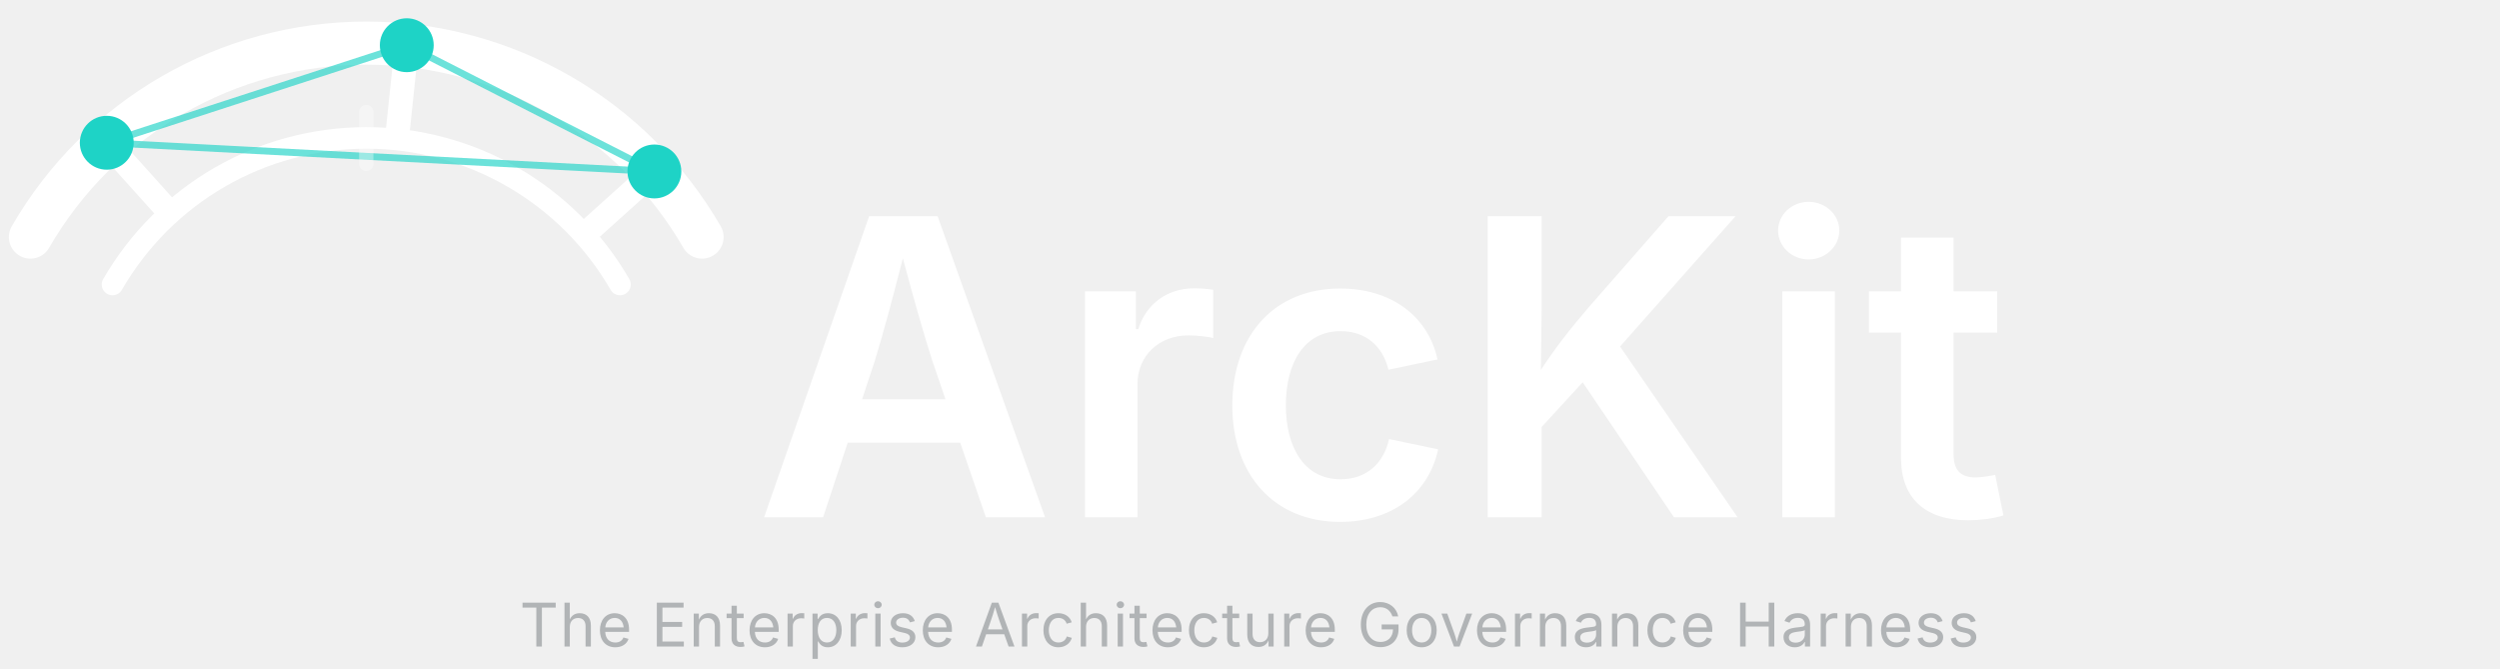
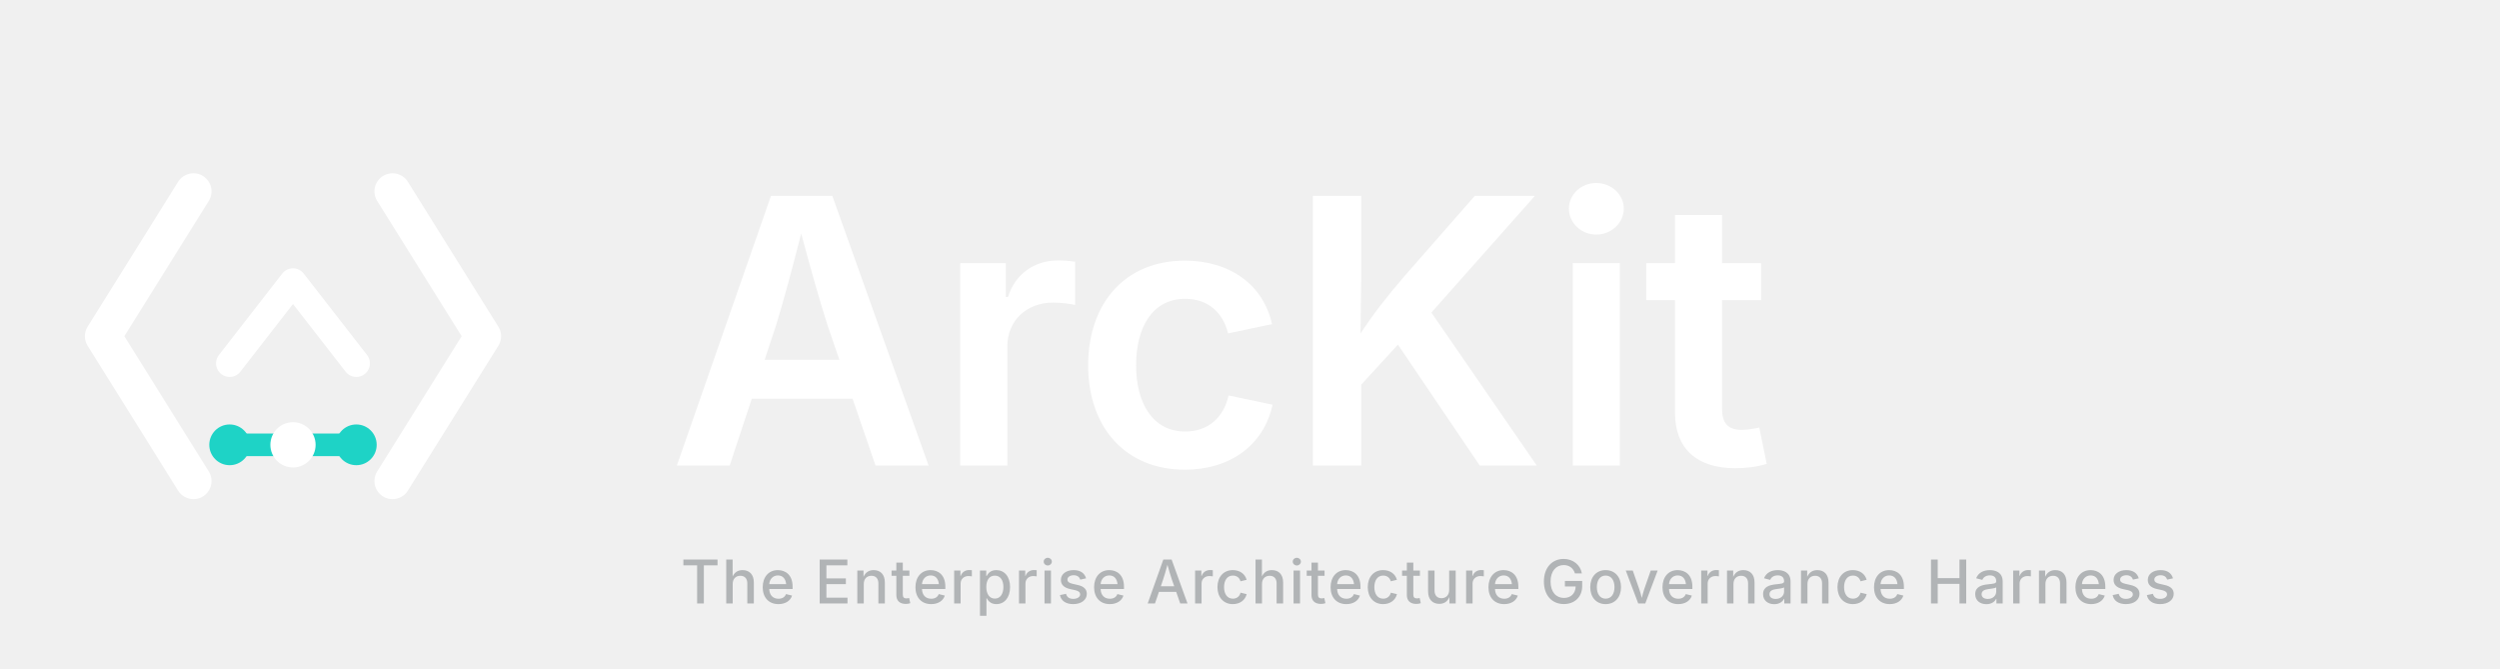
<svg xmlns="http://www.w3.org/2000/svg" width="580" height="155" viewBox="0 0 580 155" role="img" aria-label="ArcKit - The Enterprise Architecture Governance Harness">
-   <g fill="none">
-     <path d="M 7.06,55.00 A 90.00,90.00 0 0 1 162.94,55.00" stroke="#FFFFFF" stroke-width="10" stroke-linecap="round" />
-     <path d="M 26.11,66.00 A 68.00,68.00 0 0 1 143.89,66.00" stroke="#FFFFFF" stroke-width="5.00" stroke-linecap="round" />
-     <g stroke="#1ED3C6" stroke-width="1.6" stroke-linecap="round" stroke-opacity="0.65">
-       <line x1="24.78" y1="33.12" x2="94.41" y2="10.49" />
-       <line x1="94.41" y1="10.49" x2="151.88" y2="39.78" />
-       <line x1="24.78" y1="33.12" x2="151.88" y2="39.78" />
+   <g transform="translate(5, 15) scale(1.05)">
+     <g fill="none" stroke="#FFFFFF" stroke-width="8" stroke-linecap="round" stroke-linejoin="round">
+       <polyline points="38,28 18,60 38,92" />
+       <polyline points="82,28 102,60 82,92" />
    </g>
-     <line x1="38.16" y1="47.98" x2="24.78" y2="33.12" stroke="#FFFFFF" stroke-width="5.56" stroke-linecap="round" />
-     <line x1="92.32" y1="30.38" x2="94.41" y2="10.49" stroke="#FFFFFF" stroke-width="5.56" stroke-linecap="round" />
-     <line x1="137.02" y1="53.16" x2="151.88" y2="39.78" stroke="#FFFFFF" stroke-width="5.56" stroke-linecap="round" />
-     <circle cx="24.78" cy="33.12" r="6.25" fill="#1ED3C6" />
-     <circle cx="94.41" cy="10.49" r="6.25" fill="#1ED3C6" />
-     <circle cx="151.88" cy="39.78" r="6.25" fill="#1ED3C6" />
-     <line x1="79.00" y1="32.00" x2="91.00" y2="32.00" stroke="#FFFFFF" stroke-opacity="0.35" stroke-width="3.33" stroke-linecap="round" />
-     <line x1="85.00" y1="26.00" x2="85.00" y2="38.00" stroke="#FFFFFF" stroke-opacity="0.35" stroke-width="3.33" stroke-linecap="round" />
+     <polyline points="46,66 60,48 74,66" fill="none" stroke="#FFFFFF" stroke-width="6" stroke-linecap="round" stroke-linejoin="round" />
+     <line x1="46" y1="84" x2="74" y2="84" stroke="#1ED3C6" stroke-width="5" stroke-linecap="round" />
+     <circle cx="46" cy="84" r="4.5" fill="#1ED3C6" />
+     <circle cx="74" cy="84" r="4.5" fill="#1ED3C6" />
+     <circle cx="60" cy="84" r="5" fill="#FFFFFF" />
  </g>
-   <text x="175" y="120" font-family="Inter, IBM Plex Sans, SF Pro, -apple-system, system-ui, Segoe UI, Roboto, 'Helvetica Neue', Arial, sans-serif" font-size="96" font-weight="600" fill="#FFFFFF" letter-spacing="0.5px">ArcKit</text>
-   <text x="290" y="150" font-family="Inter, IBM Plex Sans, SF Pro, -apple-system, system-ui, Segoe UI, Roboto, 'Helvetica Neue', Arial, sans-serif" font-size="14" font-weight="400" fill="#B1B4B6" letter-spacing="0.3px" text-anchor="middle">The Enterprise Architecture Governance Harness</text>
+   <text x="155" y="108" font-family="Inter, IBM Plex Sans, SF Pro, -apple-system, system-ui, Segoe UI, Roboto, 'Helvetica Neue', Arial, sans-serif" font-size="86" font-weight="600" fill="#FFFFFF" letter-spacing="-0.5px">ArcKit</text>
+   <text x="158" y="140" font-family="Inter, IBM Plex Sans, SF Pro, -apple-system, system-ui, Segoe UI, Roboto, 'Helvetica Neue', Arial, sans-serif" font-size="14" font-weight="500" fill="#B1B4B6" letter-spacing="0.4px">The Enterprise Architecture Governance Harness</text>
</svg>
